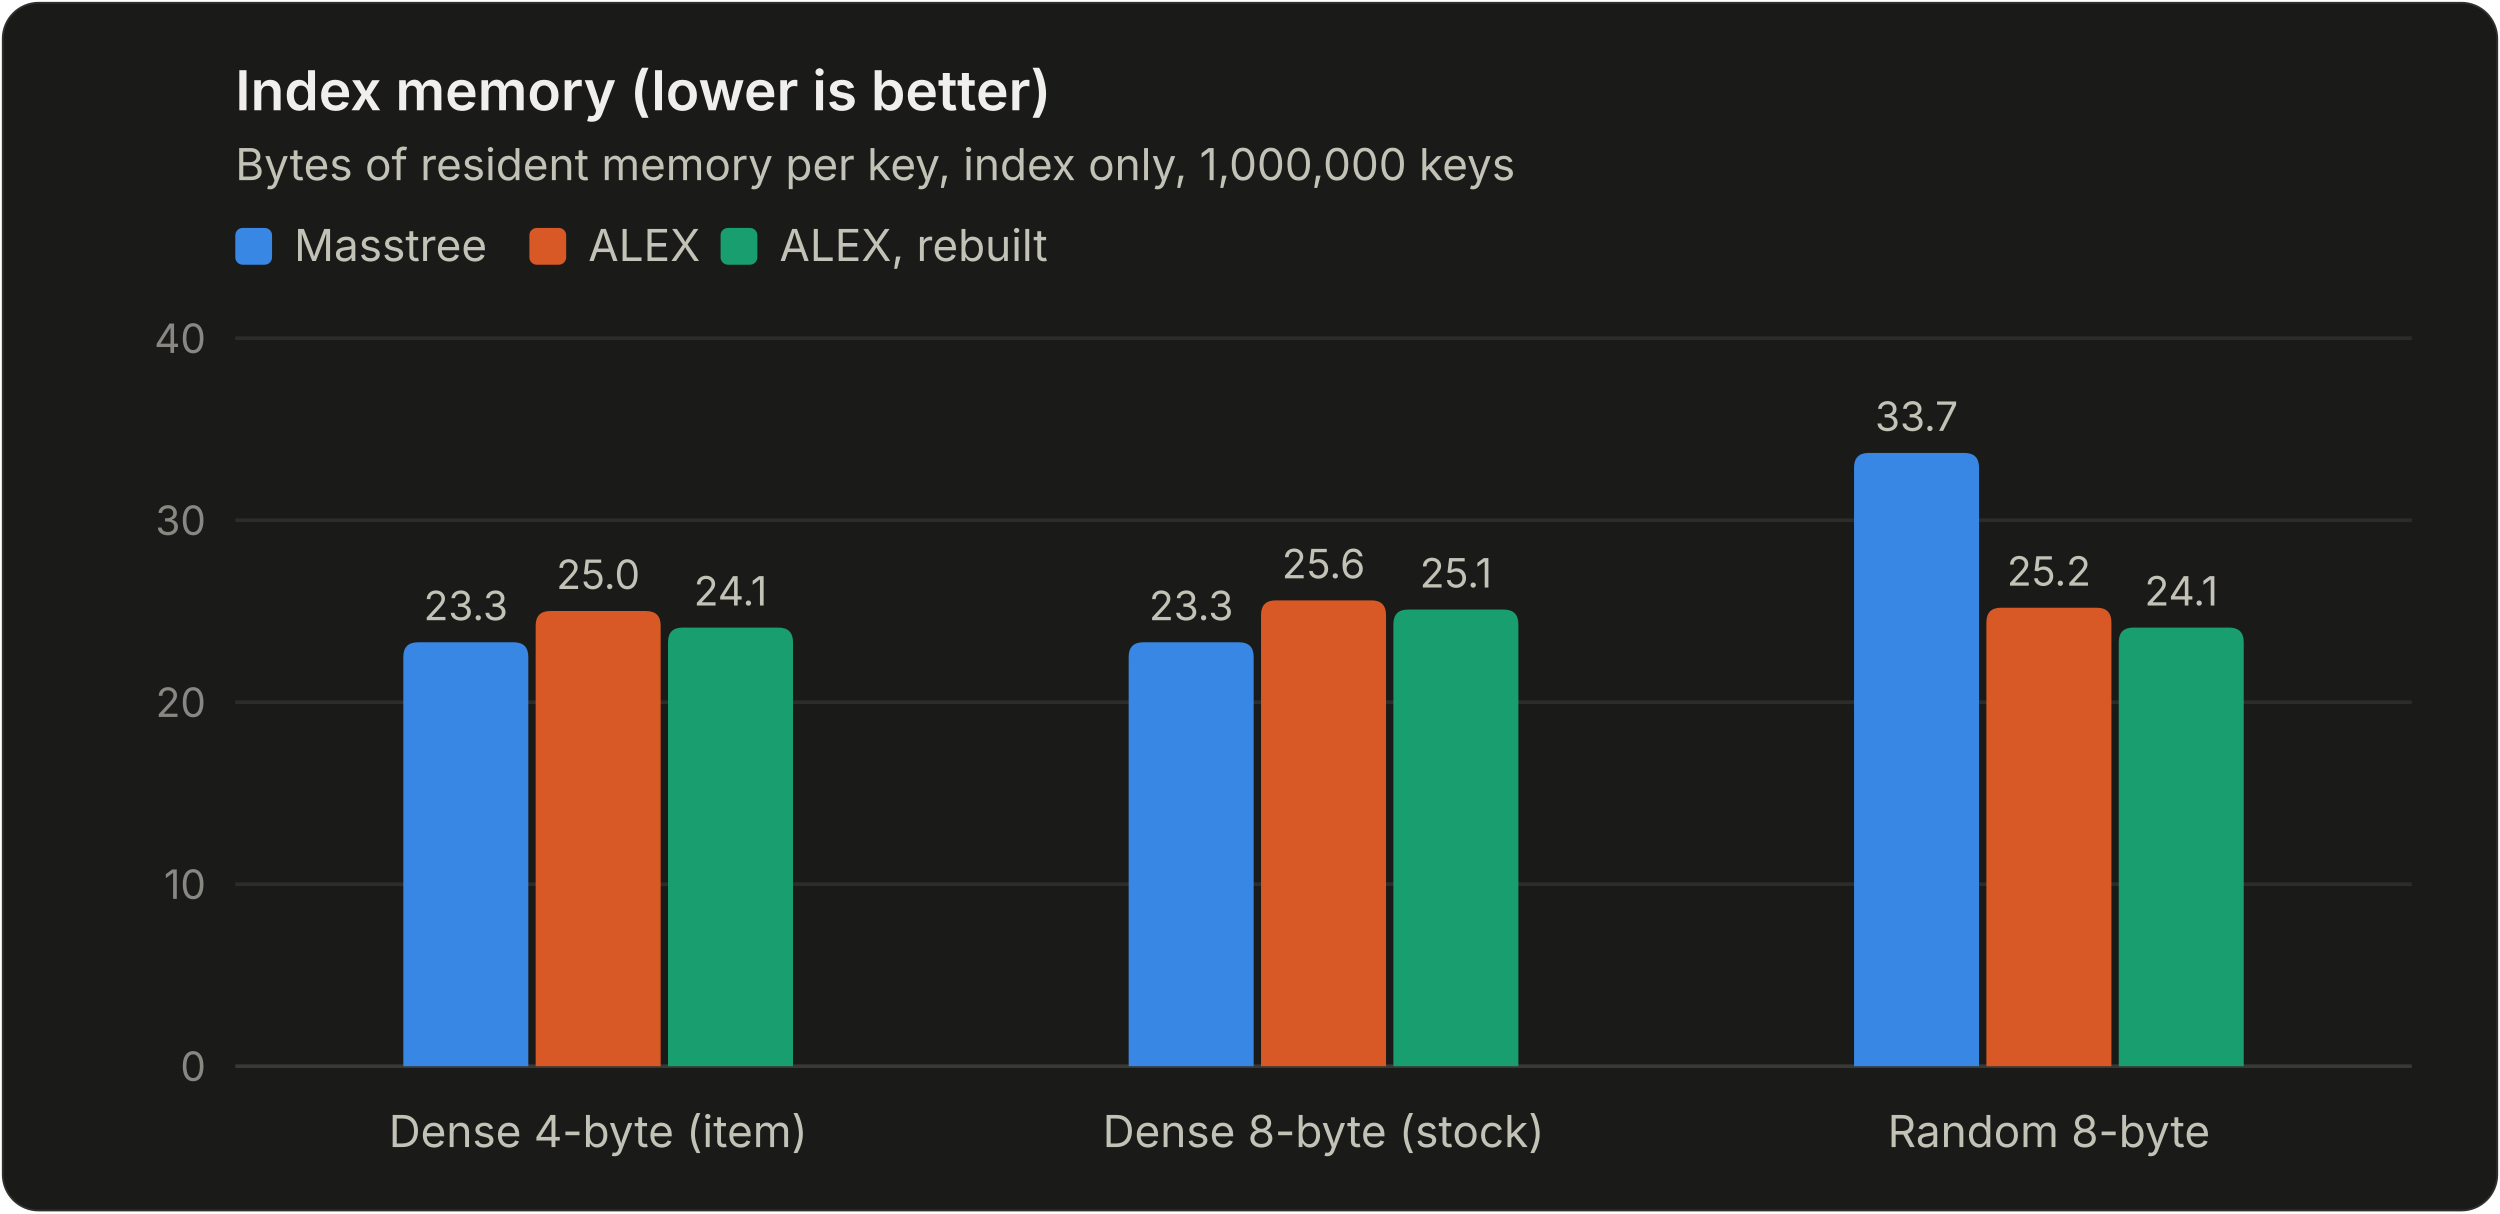
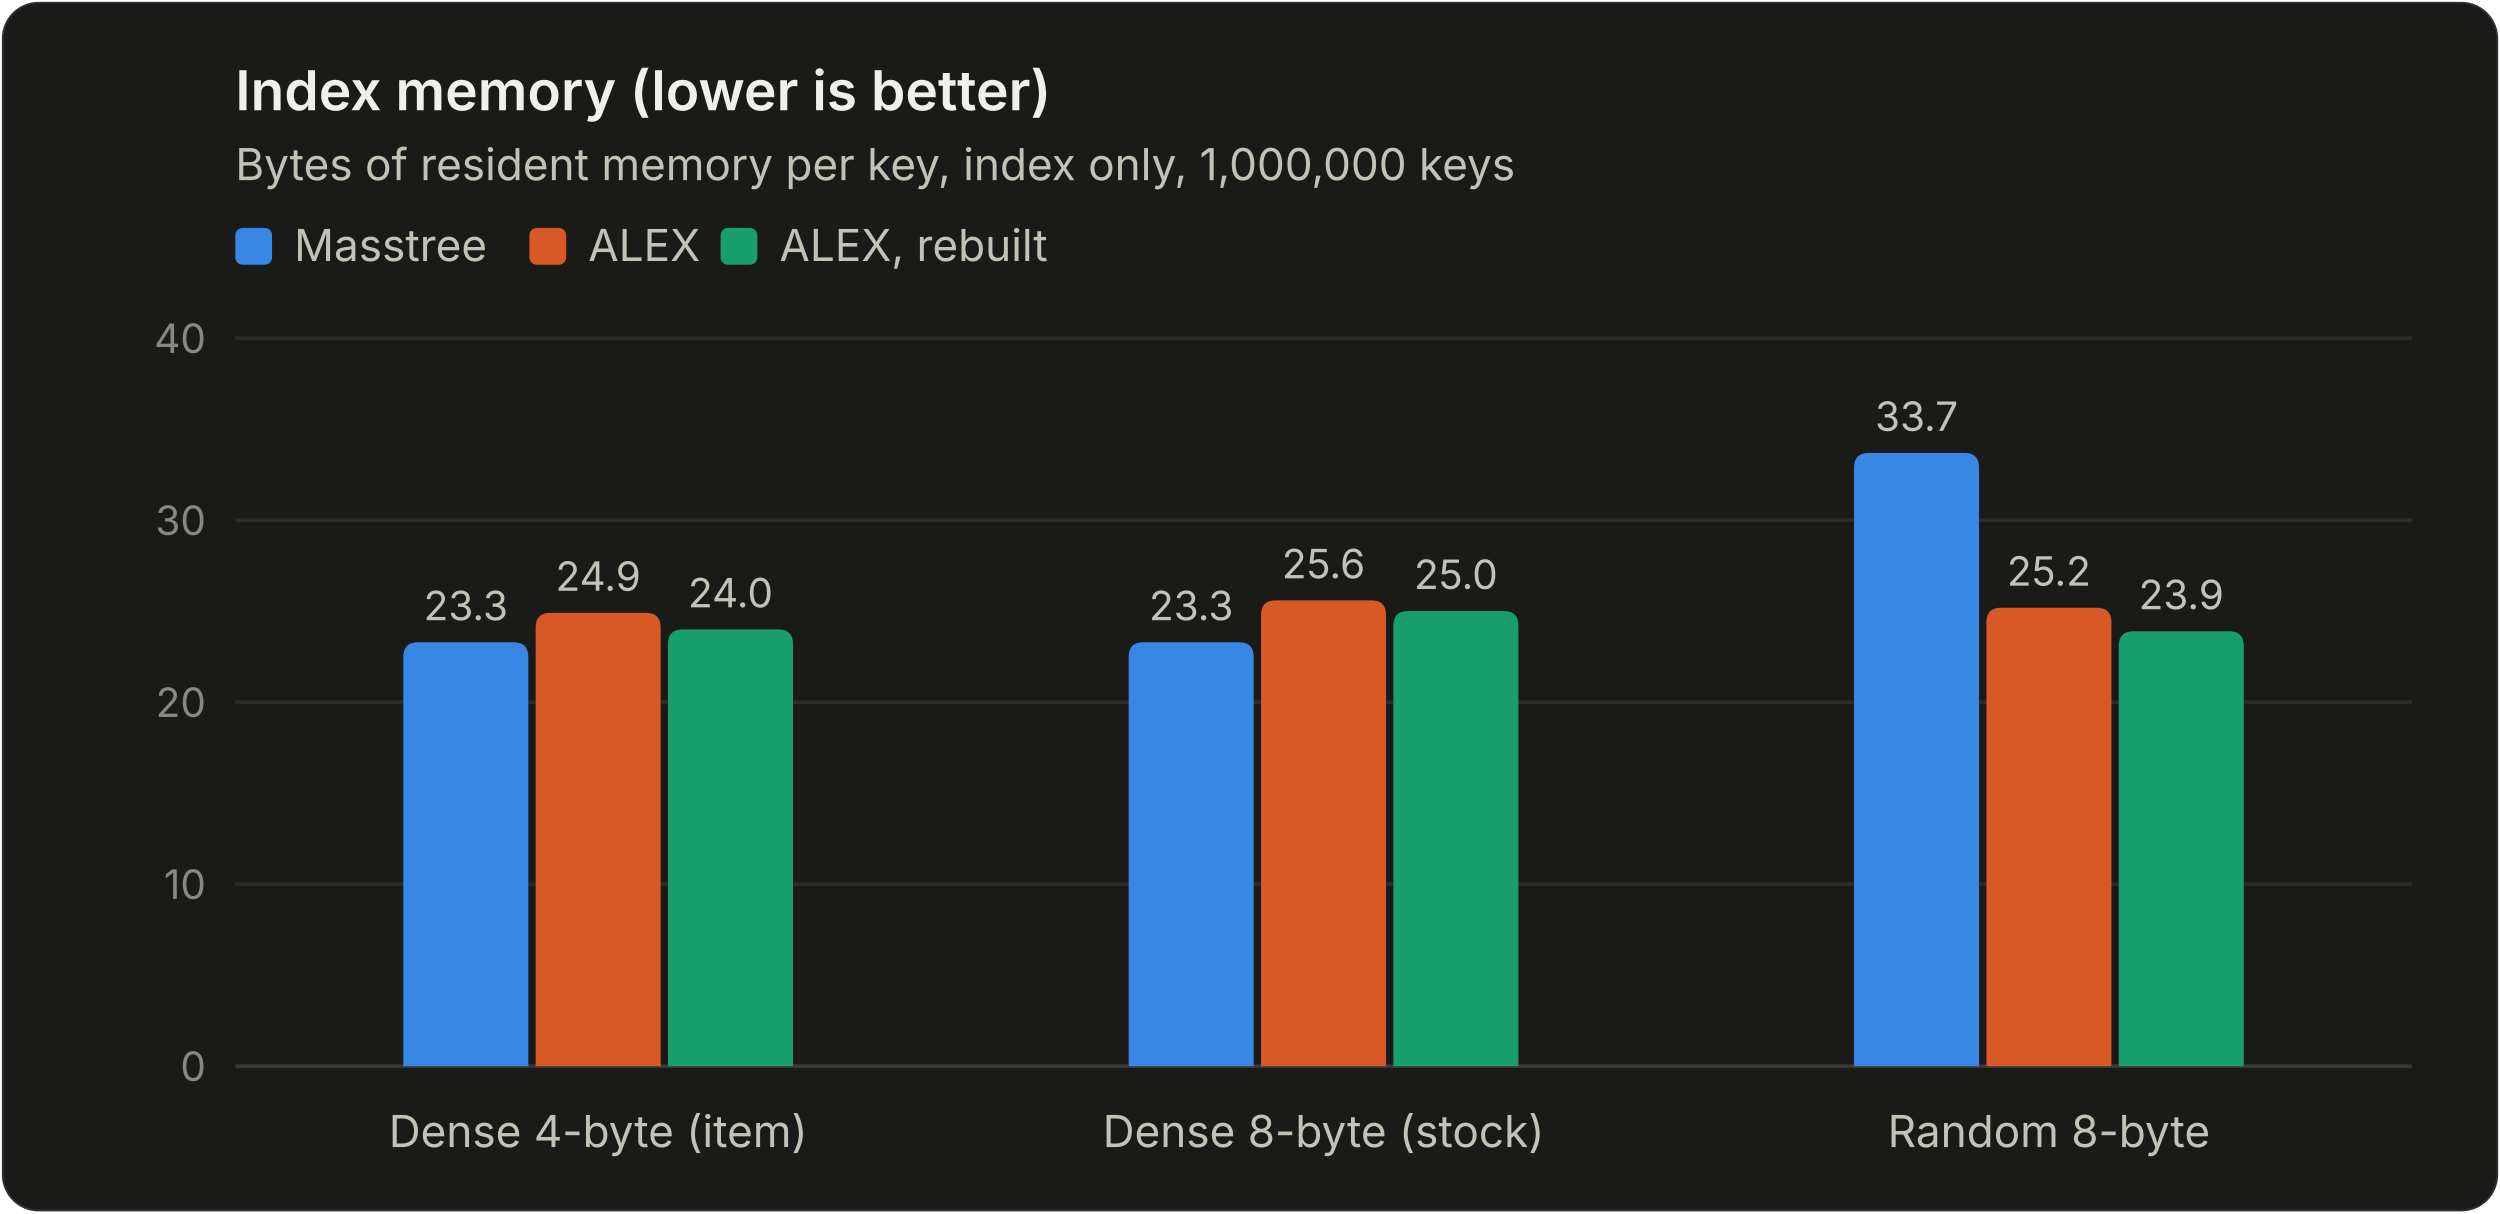
<svg xmlns="http://www.w3.org/2000/svg" width="680" height="330" viewBox="0 0 680 330" role="img" aria-label="Index memory (lower is better)" font-family="system-ui, -apple-system, &quot;Segoe UI&quot;, sans-serif">
  <rect x="0.5" y="0.5" width="679" height="329" rx="10" fill="#1a1a19" stroke="rgba(255,255,255,0.10)" />
  <text x="64" y="30" fill="#f0efec" font-size="15" font-weight="600">Index memory (lower is better)</text>
  <text x="64" y="49" fill="#c3c2b7" font-size="12">Bytes of resident memory per key, index only, 1,000,000 keys</text>
  <rect x="64" y="62" width="10" height="10" rx="2" fill="#3987e5" />
  <text x="80" y="71" fill="#c3c2b7" font-size="12">Masstree</text>
  <rect x="144" y="62" width="10" height="10" rx="2" fill="#d95926" />
  <text x="160" y="71" fill="#c3c2b7" font-size="12">ALEX</text>
  <rect x="196" y="62" width="10" height="10" rx="2" fill="#199e70" />
  <text x="212" y="71" fill="#c3c2b7" font-size="12">ALEX, rebuilt</text>
  <line x1="64" x2="656" y1="290.0" y2="290.0" stroke="#383835" stroke-width="1" />
  <text x="56" y="294.0" fill="#898781" font-size="11" text-anchor="end" style="font-variant-numeric: tabular-nums">0</text>
  <line x1="64" x2="656" y1="240.5" y2="240.5" stroke="#2c2c2a" stroke-width="1" />
  <text x="56" y="244.5" fill="#898781" font-size="11" text-anchor="end" style="font-variant-numeric: tabular-nums">10</text>
  <line x1="64" x2="656" y1="191.0" y2="191.0" stroke="#2c2c2a" stroke-width="1" />
  <text x="56" y="195.0" fill="#898781" font-size="11" text-anchor="end" style="font-variant-numeric: tabular-nums">20</text>
  <line x1="64" x2="656" y1="141.5" y2="141.5" stroke="#2c2c2a" stroke-width="1" />
  <text x="56" y="145.5" fill="#898781" font-size="11" text-anchor="end" style="font-variant-numeric: tabular-nums">30</text>
  <line x1="64" x2="656" y1="92.0" y2="92.0" stroke="#2c2c2a" stroke-width="1" />
  <text x="56" y="96.0" fill="#898781" font-size="11" text-anchor="end" style="font-variant-numeric: tabular-nums">40</text>
  <path d="M109.7,290.0 V178.7 Q109.7,174.7 113.7,174.7 H139.7 Q143.7,174.7 143.7,178.7 V290.0 Z" fill="#3987e5" />
  <text x="126.7" y="168.7" fill="#c3c2b7" font-size="11" text-anchor="middle" style="font-variant-numeric: tabular-nums">23.3</text>
-   <path d="M145.7,290.0 V170.2 Q145.7,166.2 149.7,166.2 H175.7 Q179.7,166.2 179.7,170.2 V290.0 Z" fill="#d95926" />
-   <text x="162.7" y="160.2" fill="#c3c2b7" font-size="11" text-anchor="middle" style="font-variant-numeric: tabular-nums">25.0</text>
-   <path d="M181.7,290.0 V174.7 Q181.7,170.7 185.7,170.7 H211.7 Q215.7,170.7 215.7,174.7 V290.0 Z" fill="#199e70" />
-   <text x="198.7" y="164.7" fill="#c3c2b7" font-size="11" text-anchor="middle" style="font-variant-numeric: tabular-nums">24.1</text>
+   <path d="M145.7,290.0 V170.7 Q145.7,166.7 149.7,166.7 H175.7 Q179.7,166.7 179.7,170.7 V290.0 Z" fill="#d95926" />
+   <text x="162.7" y="160.7" fill="#c3c2b7" font-size="11" text-anchor="middle" style="font-variant-numeric: tabular-nums">24.9</text>
+   <path d="M181.7,290.0 V175.2 Q181.7,171.2 185.7,171.2 H211.7 Q215.7,171.2 215.7,175.2 V290.0 Z" fill="#199e70" />
+   <text x="198.7" y="165.2" fill="#c3c2b7" font-size="11" text-anchor="middle" style="font-variant-numeric: tabular-nums">24.0</text>
  <text x="162.7" y="312" fill="#c3c2b7" font-size="12" text-anchor="middle">Dense 4-byte (item)</text>
  <path d="M307.0,290.0 V178.7 Q307.0,174.7 311.0,174.7 H337.0 Q341.0,174.7 341.0,178.7 V290.0 Z" fill="#3987e5" />
  <text x="324.0" y="168.7" fill="#c3c2b7" font-size="11" text-anchor="middle" style="font-variant-numeric: tabular-nums">23.3</text>
  <path d="M343.0,290.0 V167.3 Q343.0,163.3 347.0,163.3 H373.0 Q377.0,163.3 377.0,167.3 V290.0 Z" fill="#d95926" />
  <text x="360.0" y="157.3" fill="#c3c2b7" font-size="11" text-anchor="middle" style="font-variant-numeric: tabular-nums">25.6</text>
-   <path d="M379.0,290.0 V169.8 Q379.0,165.8 383.0,165.8 H409.0 Q413.0,165.8 413.0,169.8 V290.0 Z" fill="#199e70" />
-   <text x="396.0" y="159.8" fill="#c3c2b7" font-size="11" text-anchor="middle" style="font-variant-numeric: tabular-nums">25.1</text>
+   <path d="M379.0,290.0 V170.2 Q379.0,166.2 383.0,166.2 H409.0 Q413.0,166.2 413.0,170.2 V290.0 Z" fill="#199e70" />
+   <text x="396.0" y="160.2" fill="#c3c2b7" font-size="11" text-anchor="middle" style="font-variant-numeric: tabular-nums">25.0</text>
  <text x="360.0" y="312" fill="#c3c2b7" font-size="12" text-anchor="middle">Dense 8-byte (stock)</text>
  <path d="M504.3,290.0 V127.2 Q504.3,123.2 508.3,123.2 H534.3 Q538.3,123.2 538.3,127.2 V290.0 Z" fill="#3987e5" />
  <text x="521.3" y="117.2" fill="#c3c2b7" font-size="11" text-anchor="middle" style="font-variant-numeric: tabular-nums">33.7</text>
  <path d="M540.3,290.0 V169.3 Q540.3,165.3 544.3,165.3 H570.3 Q574.3,165.3 574.3,169.3 V290.0 Z" fill="#d95926" />
  <text x="557.3" y="159.3" fill="#c3c2b7" font-size="11" text-anchor="middle" style="font-variant-numeric: tabular-nums">25.2</text>
-   <path d="M576.3,290.0 V174.7 Q576.3,170.7 580.3,170.7 H606.3 Q610.3,170.7 610.3,174.7 V290.0 Z" fill="#199e70" />
-   <text x="593.3" y="164.7" fill="#c3c2b7" font-size="11" text-anchor="middle" style="font-variant-numeric: tabular-nums">24.1</text>
+   <path d="M576.3,290.0 V175.7 Q576.3,171.7 580.3,171.7 H606.3 Q610.3,171.7 610.3,175.7 V290.0 Z" fill="#199e70" />
+   <text x="593.3" y="165.7" fill="#c3c2b7" font-size="11" text-anchor="middle" style="font-variant-numeric: tabular-nums">23.9</text>
  <text x="557.3" y="312" fill="#c3c2b7" font-size="12" text-anchor="middle">Random 8-byte</text>
</svg>
